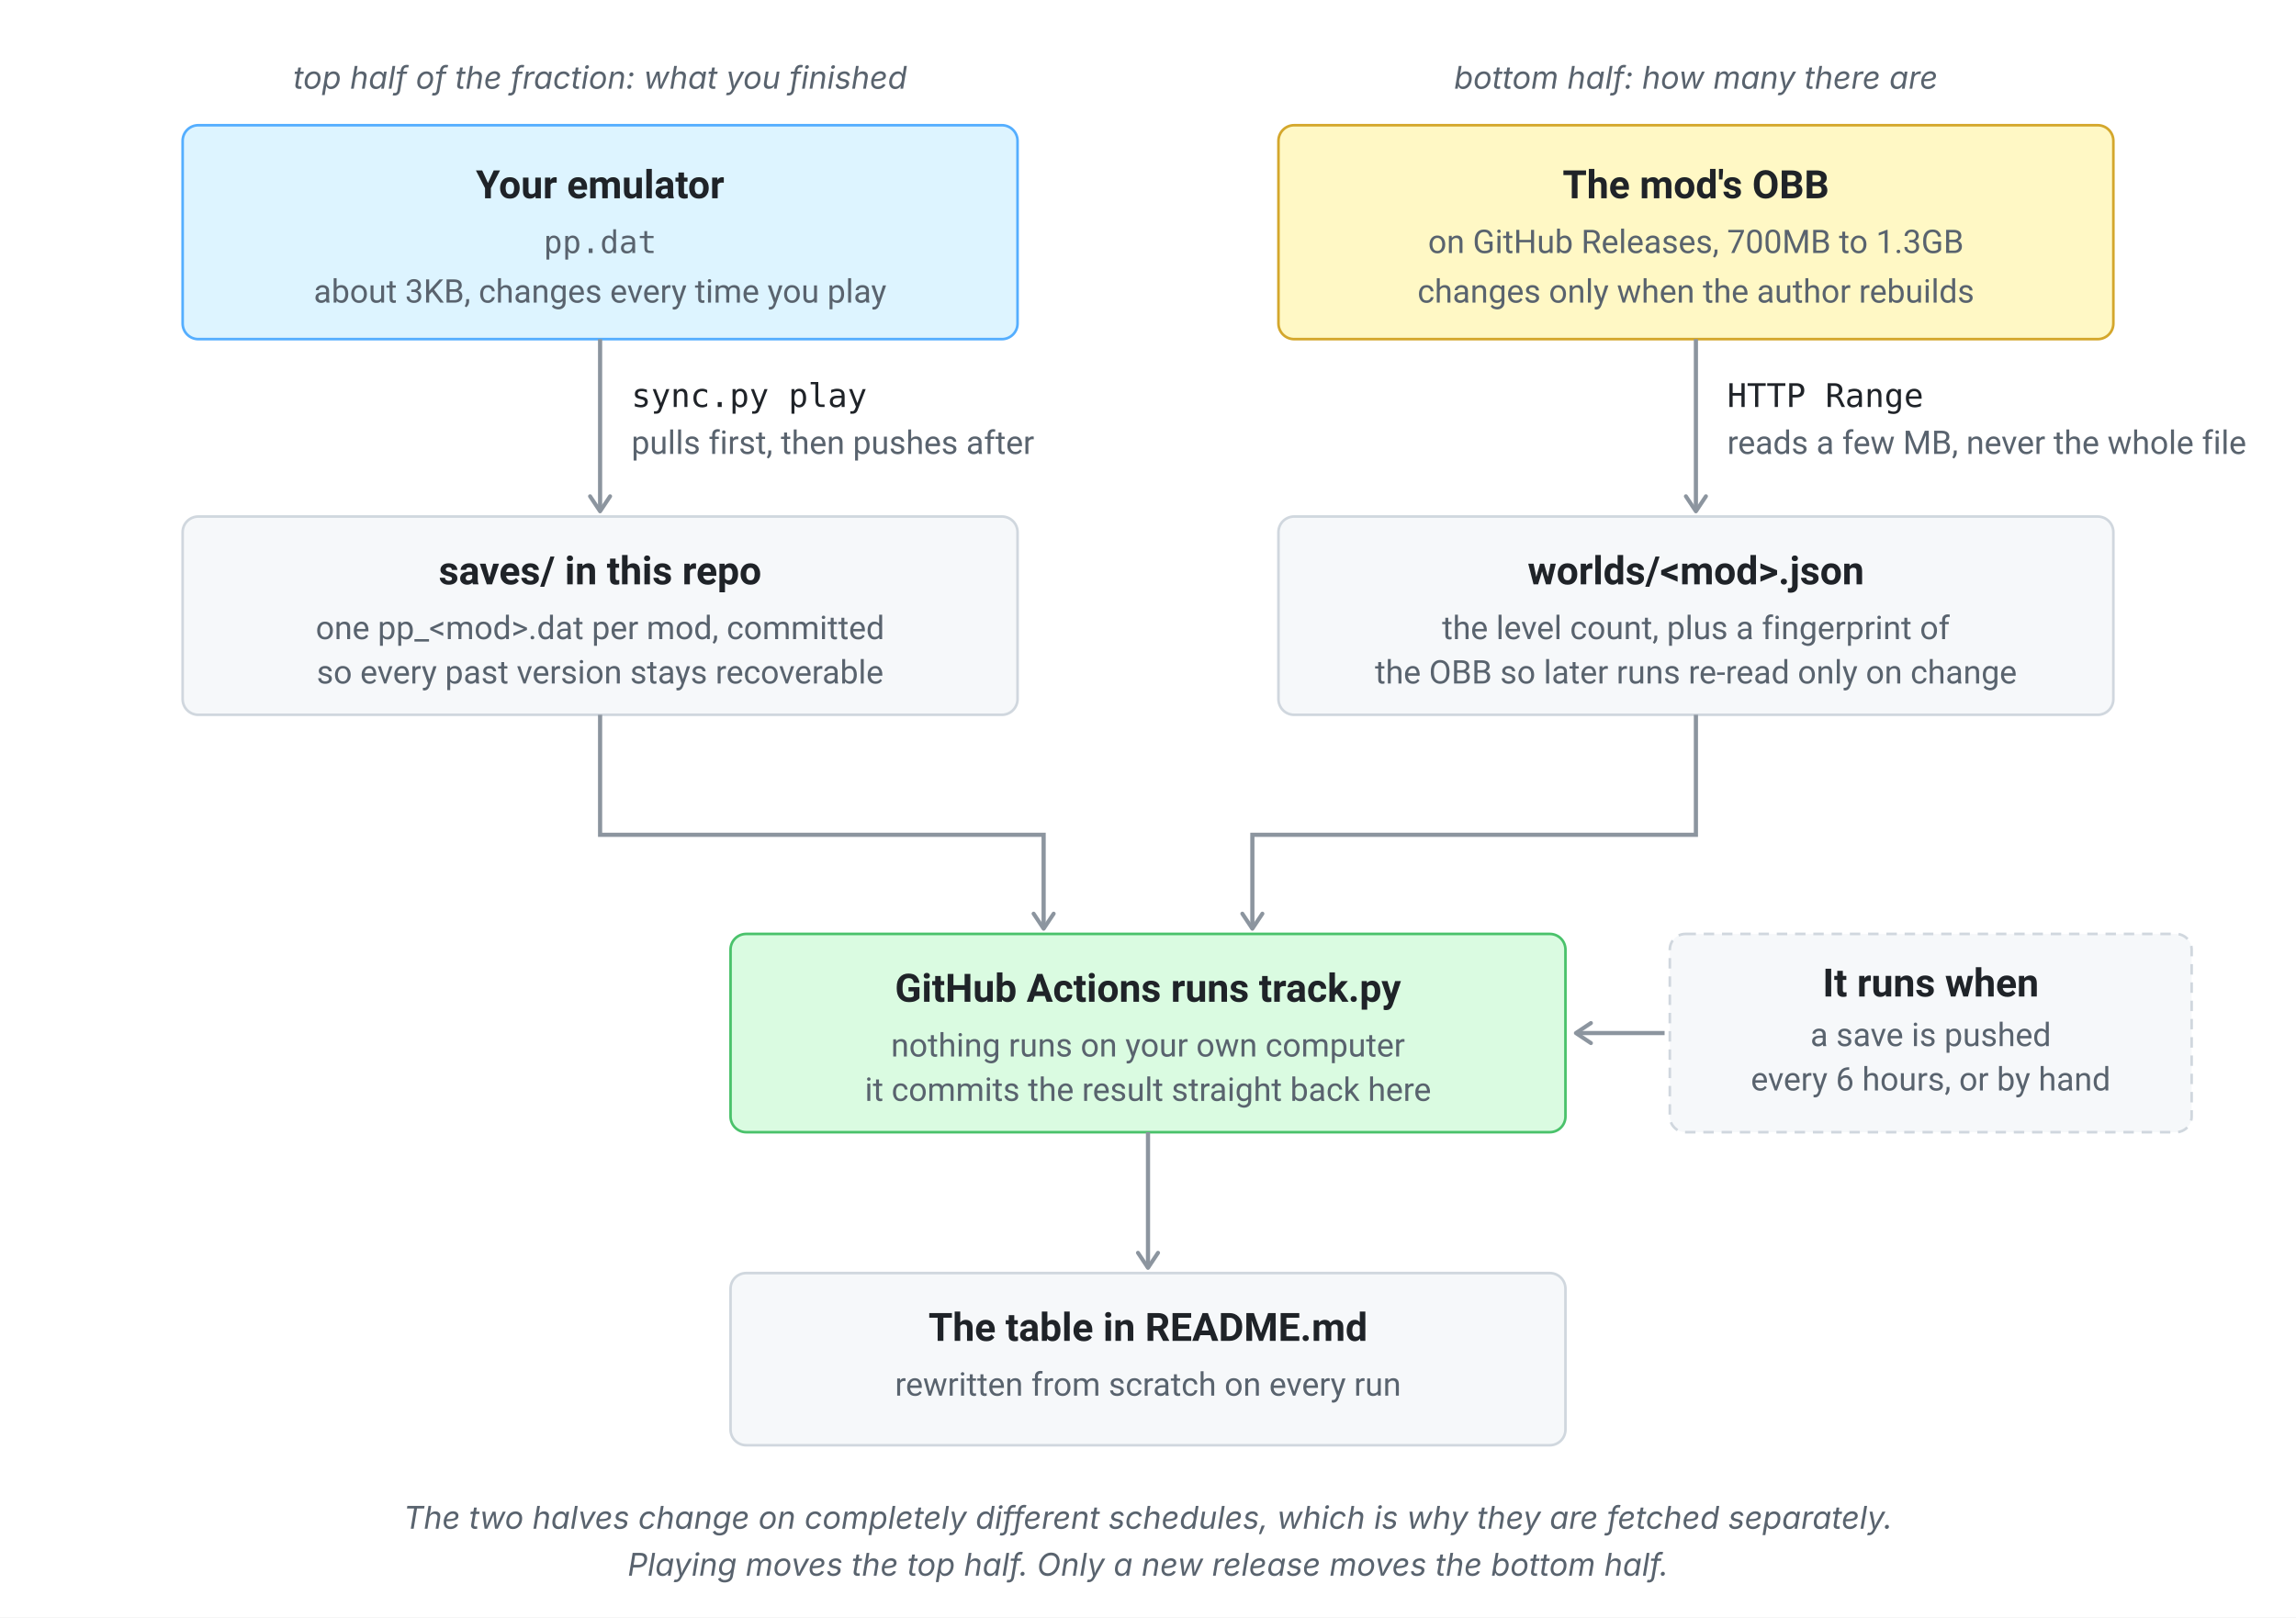
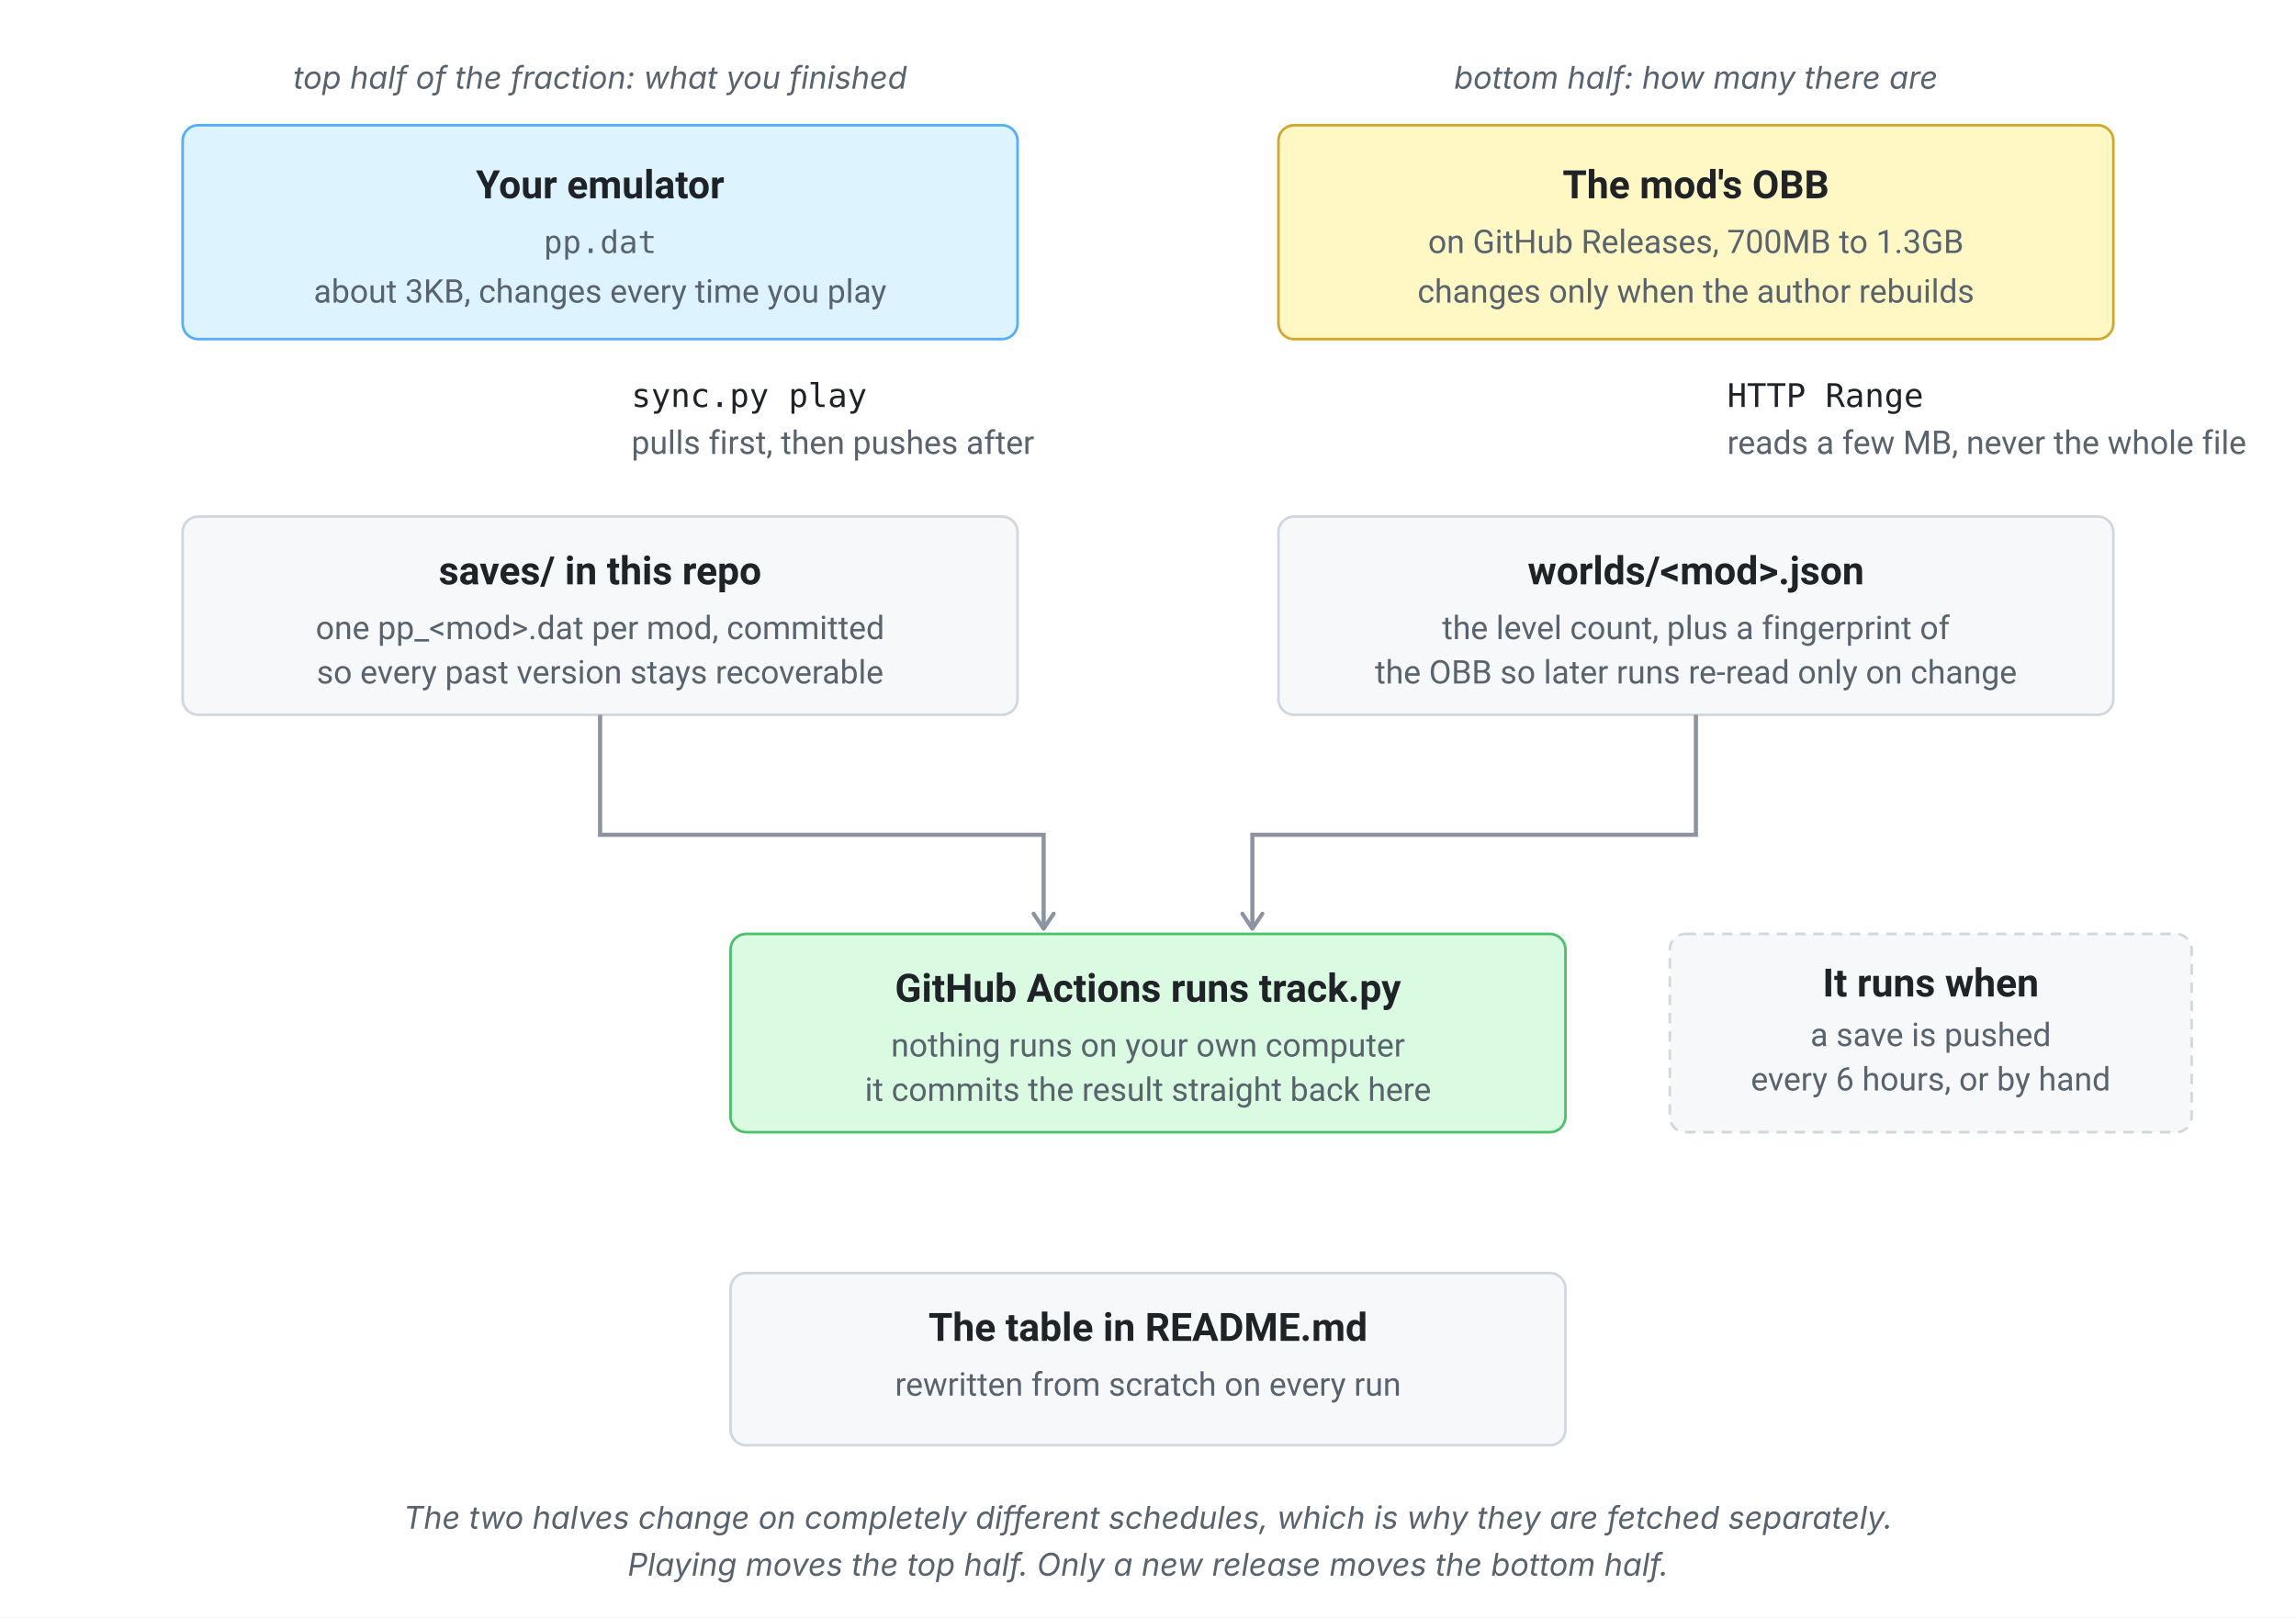
<svg xmlns="http://www.w3.org/2000/svg" width="880" height="620" viewBox="0 0 880 620" role="img" aria-labelledby="t d">
  <style>
-   .bg   { fill: #ffffff; }
-   .box  { fill: #f6f8fa; stroke: #d0d7de; stroke-width: 1; }
-   .boxa { fill: #ddf4ff; stroke: #54aeff; stroke-width: 1; }
-   .boxb { fill: #fff8c5; stroke: #d4a72c; stroke-width: 1; }
-   .boxc { fill: #dafbe1; stroke: #4ac26b; stroke-width: 1; }
+   .bg    { fill: #ffffff; }
+   .box   { fill: #f6f8fa; stroke: #d0d7de; stroke-width: 1; }
+   .cmdb  { fill: #ddf4ff; stroke: #54aeff; stroke-width: 1.4; }
+   .okb   { fill: #dafbe1; stroke: #4ac26b; stroke-width: 1; }
+   .warnb { fill: #fff8c5; stroke: #d4a72c; stroke-width: 1; }
+   .warn  { fill: #ffebe9; stroke: #ff8182; stroke-width: 1; }
+   .stopb { fill: #ffebe9; stroke: #ff8182; stroke-width: 1; }
+   .noteb { fill: #f6f8fa; stroke: #d0d7de; stroke-width: 1; stroke-dasharray: 4 3; }
+   .deci  { fill: #fbefff; stroke: #c297ff; stroke-width: 1.2; }
+   .hd1   { fill: #ddf4ff; stroke: #54aeff; stroke-width: 1; }
+   .hd2   { fill: #dafbe1; stroke: #4ac26b; stroke-width: 1; }
+   .hd3   { fill: #fff8c5; stroke: #d4a72c; stroke-width: 1; }
+   .hd4   { fill: #fbefff; stroke: #c297ff; stroke-width: 1; }
+   .boxa  { fill: #ddf4ff; stroke: #54aeff; stroke-width: 1; }
+   .boxb  { fill: #fff8c5; stroke: #d4a72c; stroke-width: 1; }
+   .boxc  { fill: #dafbe1; stroke: #4ac26b; stroke-width: 1; }
  .h    { fill: #1f2328; font: 600 15px -apple-system, "Segoe UI", Roboto, sans-serif; }
  .s    { fill: #59636e; font: 400 12.5px -apple-system, "Segoe UI", Roboto, sans-serif; }
+   .cmd  { fill: #1f2328; font: 600 12.5px ui-monospace, SFMono-Regular, Menlo, monospace; }
+   .mono { fill: #59636e; font: 400 10.5px ui-monospace, SFMono-Regular, Menlo, monospace; }
+   .lbl  { fill: #1f2328; font: 500 12.5px ui-monospace, SFMono-Regular, Menlo, monospace; }
  .m    { fill: #59636e; font: 400 12px ui-monospace, SFMono-Regular, Menlo, monospace; }
-   .lbl  { fill: #1f2328; font: 500 12.5px ui-monospace, SFMono-Regular, Menlo, monospace; }
+   .edge { stroke: #8c959f; stroke-width: 1.5; fill: none; }
  .arr  { stroke: #8c959f; stroke-width: 1.6; fill: none; }
  .ah   { stroke: #8c959f; fill: none; }
+   .elbl { fill: #1f2328; font: 500 10.5px -apple-system, "Segoe UI", sans-serif; }
+   .sect { fill: #1f2328; font: 700 15px -apple-system, "Segoe UI", Roboto, sans-serif; }
  .cap  { fill: #59636e; font: italic 400 12px -apple-system, "Segoe UI", sans-serif; }
  @media (prefers-color-scheme: dark) {
-     .bg   { fill: #0d1117; }
-     .box  { fill: #161b22; stroke: #30363d; }
-     .boxa { fill: #121d2f; stroke: #1f6feb; }
-     .boxb { fill: #272115; stroke: #9e6a03; }
-     .boxc { fill: #12261e; stroke: #238636; }
-     .h    { fill: #e6edf3; }
-     .s    { fill: #8b949e; }
-     .m    { fill: #8b949e; }
-     .lbl  { fill: #e6edf3; }
-     .arr  { stroke: #6e7681; }
-     .ah   { stroke: #6e7681; }
+     .bg    { fill: #0d1117; }
+     .box   { fill: #161b22; stroke: #30363d; }
+     .cmdb  { fill: #121d2f; stroke: #1f6feb; }
+     .okb   { fill: #12261e; stroke: #238636; }
+     .warnb { fill: #272115; stroke: #9e6a03; }
+     .warn  { fill: #25171c; stroke: #f85149; }
+     .stopb { fill: #25171c; stroke: #f85149; }
+     .noteb { fill: #161b22; stroke: #30363d; }
+     .deci  { fill: #21162d; stroke: #8957e5; }
+     .hd1   { fill: #121d2f; stroke: #1f6feb; }
+     .hd2   { fill: #12261e; stroke: #238636; }
+     .hd3   { fill: #272115; stroke: #9e6a03; }
+     .hd4   { fill: #21162d; stroke: #8957e5; }
+     .boxa  { fill: #121d2f; stroke: #1f6feb; }
+     .boxb  { fill: #272115; stroke: #9e6a03; }
+     .boxc  { fill: #12261e; stroke: #238636; }
+     .h     { fill: #e6edf3; }
+     .s     { fill: #8b949e; }
+     .cmd   { fill: #e6edf3; }
+     .mono  { fill: #8b949e; }
+     .lbl   { fill: #e6edf3; }
+     .m     { fill: #8b949e; }
+     .edge  { stroke: #6e7681; }
+     .arr   { stroke: #6e7681; }
+     .ah    { stroke: #6e7681; }
+     .elbl  { fill: #e6edf3; }
+     .sect  { fill: #e6edf3; }
+     .cap   { fill: #8b949e; }
  }
</style>
  <defs>
    <marker id="a" viewBox="0 0 10 10" refX="8" refY="5" markerWidth="6" markerHeight="6" orient="auto-start-reverse">
      <path class="ah" d="M2 1L8 5L2 9" stroke-width="1.6" stroke-linecap="round" stroke-linejoin="round" />
    </marker>
  </defs>
  <rect class="bg" width="880" height="620" />
  <text class="cap" x="230" y="34" text-anchor="middle">top half of the fraction: what you finished</text>
  <text class="cap" x="650" y="34" text-anchor="middle">bottom half: how many there are</text>
  <rect class="boxa" x="70" y="48" width="320" height="82" rx="6" />
  <text class="h" x="230" y="76" text-anchor="middle">Your emulator</text>
  <text class="m" x="230" y="97" text-anchor="middle">pp.dat</text>
  <text class="s" x="230" y="116" text-anchor="middle">about 3KB, changes every time you play</text>
  <rect class="boxb" x="490" y="48" width="320" height="82" rx="6" />
  <text class="h" x="650" y="76" text-anchor="middle">The mod's OBB</text>
  <text class="s" x="650" y="97" text-anchor="middle">on GitHub Releases, 700MB to 1.3GB</text>
  <text class="s" x="650" y="116" text-anchor="middle">changes only when the author rebuilds</text>
-   <line class="arr" x1="230" y1="130" x2="230" y2="196" marker-end="url(#a)" />
  <text class="lbl" x="242" y="156">sync.py play</text>
  <text class="s" x="242" y="174">pulls first, then pushes after</text>
-   <line class="arr" x1="650" y1="130" x2="650" y2="196" marker-end="url(#a)" />
  <text class="lbl" x="662" y="156">HTTP Range</text>
  <text class="s" x="662" y="174">reads a few MB, never the whole file</text>
  <rect class="box" x="70" y="198" width="320" height="76" rx="6" />
  <text class="h" x="230" y="224" text-anchor="middle">saves/ in this repo</text>
  <text class="s" x="230" y="245" text-anchor="middle">one pp_&lt;mod&gt;.dat per mod, committed</text>
  <text class="s" x="230" y="262" text-anchor="middle">so every past version stays recoverable</text>
  <rect class="box" x="490" y="198" width="320" height="76" rx="6" />
  <text class="h" x="650" y="224" text-anchor="middle">worlds/&lt;mod&gt;.json</text>
  <text class="s" x="650" y="245" text-anchor="middle">the level count, plus a fingerprint of</text>
  <text class="s" x="650" y="262" text-anchor="middle">the OBB so later runs re-read only on change</text>
  <path class="arr" d="M230 274 L230 320 L400 320 L400 356" marker-end="url(#a)" />
  <path class="arr" d="M650 274 L650 320 L480 320 L480 356" marker-end="url(#a)" />
  <rect class="boxc" x="280" y="358" width="320" height="76" rx="6" />
  <text class="h" x="440" y="384" text-anchor="middle">GitHub Actions runs track.py</text>
  <text class="s" x="440" y="405" text-anchor="middle">nothing runs on your own computer</text>
  <text class="s" x="440" y="422" text-anchor="middle">it commits the result straight back here</text>
  <rect class="box" x="640" y="358" width="200" height="76" rx="6" stroke-dasharray="4 3" />
  <text class="h" x="740" y="382" text-anchor="middle">It runs when</text>
  <text class="s" x="740" y="401" text-anchor="middle">a save is pushed</text>
  <text class="s" x="740" y="418" text-anchor="middle">every 6 hours, or by hand</text>
-   <line class="arr" x1="638" y1="396" x2="604" y2="396" marker-end="url(#a)" />
-   <line class="arr" x1="440" y1="434" x2="440" y2="486" marker-end="url(#a)" />
  <rect class="box" x="280" y="488" width="320" height="66" rx="6" />
  <text class="h" x="440" y="514" text-anchor="middle">The table in README.md</text>
  <text class="s" x="440" y="535" text-anchor="middle">rewritten from scratch on every run</text>
  <text class="cap" x="440" y="586" text-anchor="middle">The two halves change on completely different schedules, which is why they are fetched separately.</text>
  <text class="cap" x="440" y="604" text-anchor="middle">Playing moves the top half. Only a new release moves the bottom half.</text>
</svg>
